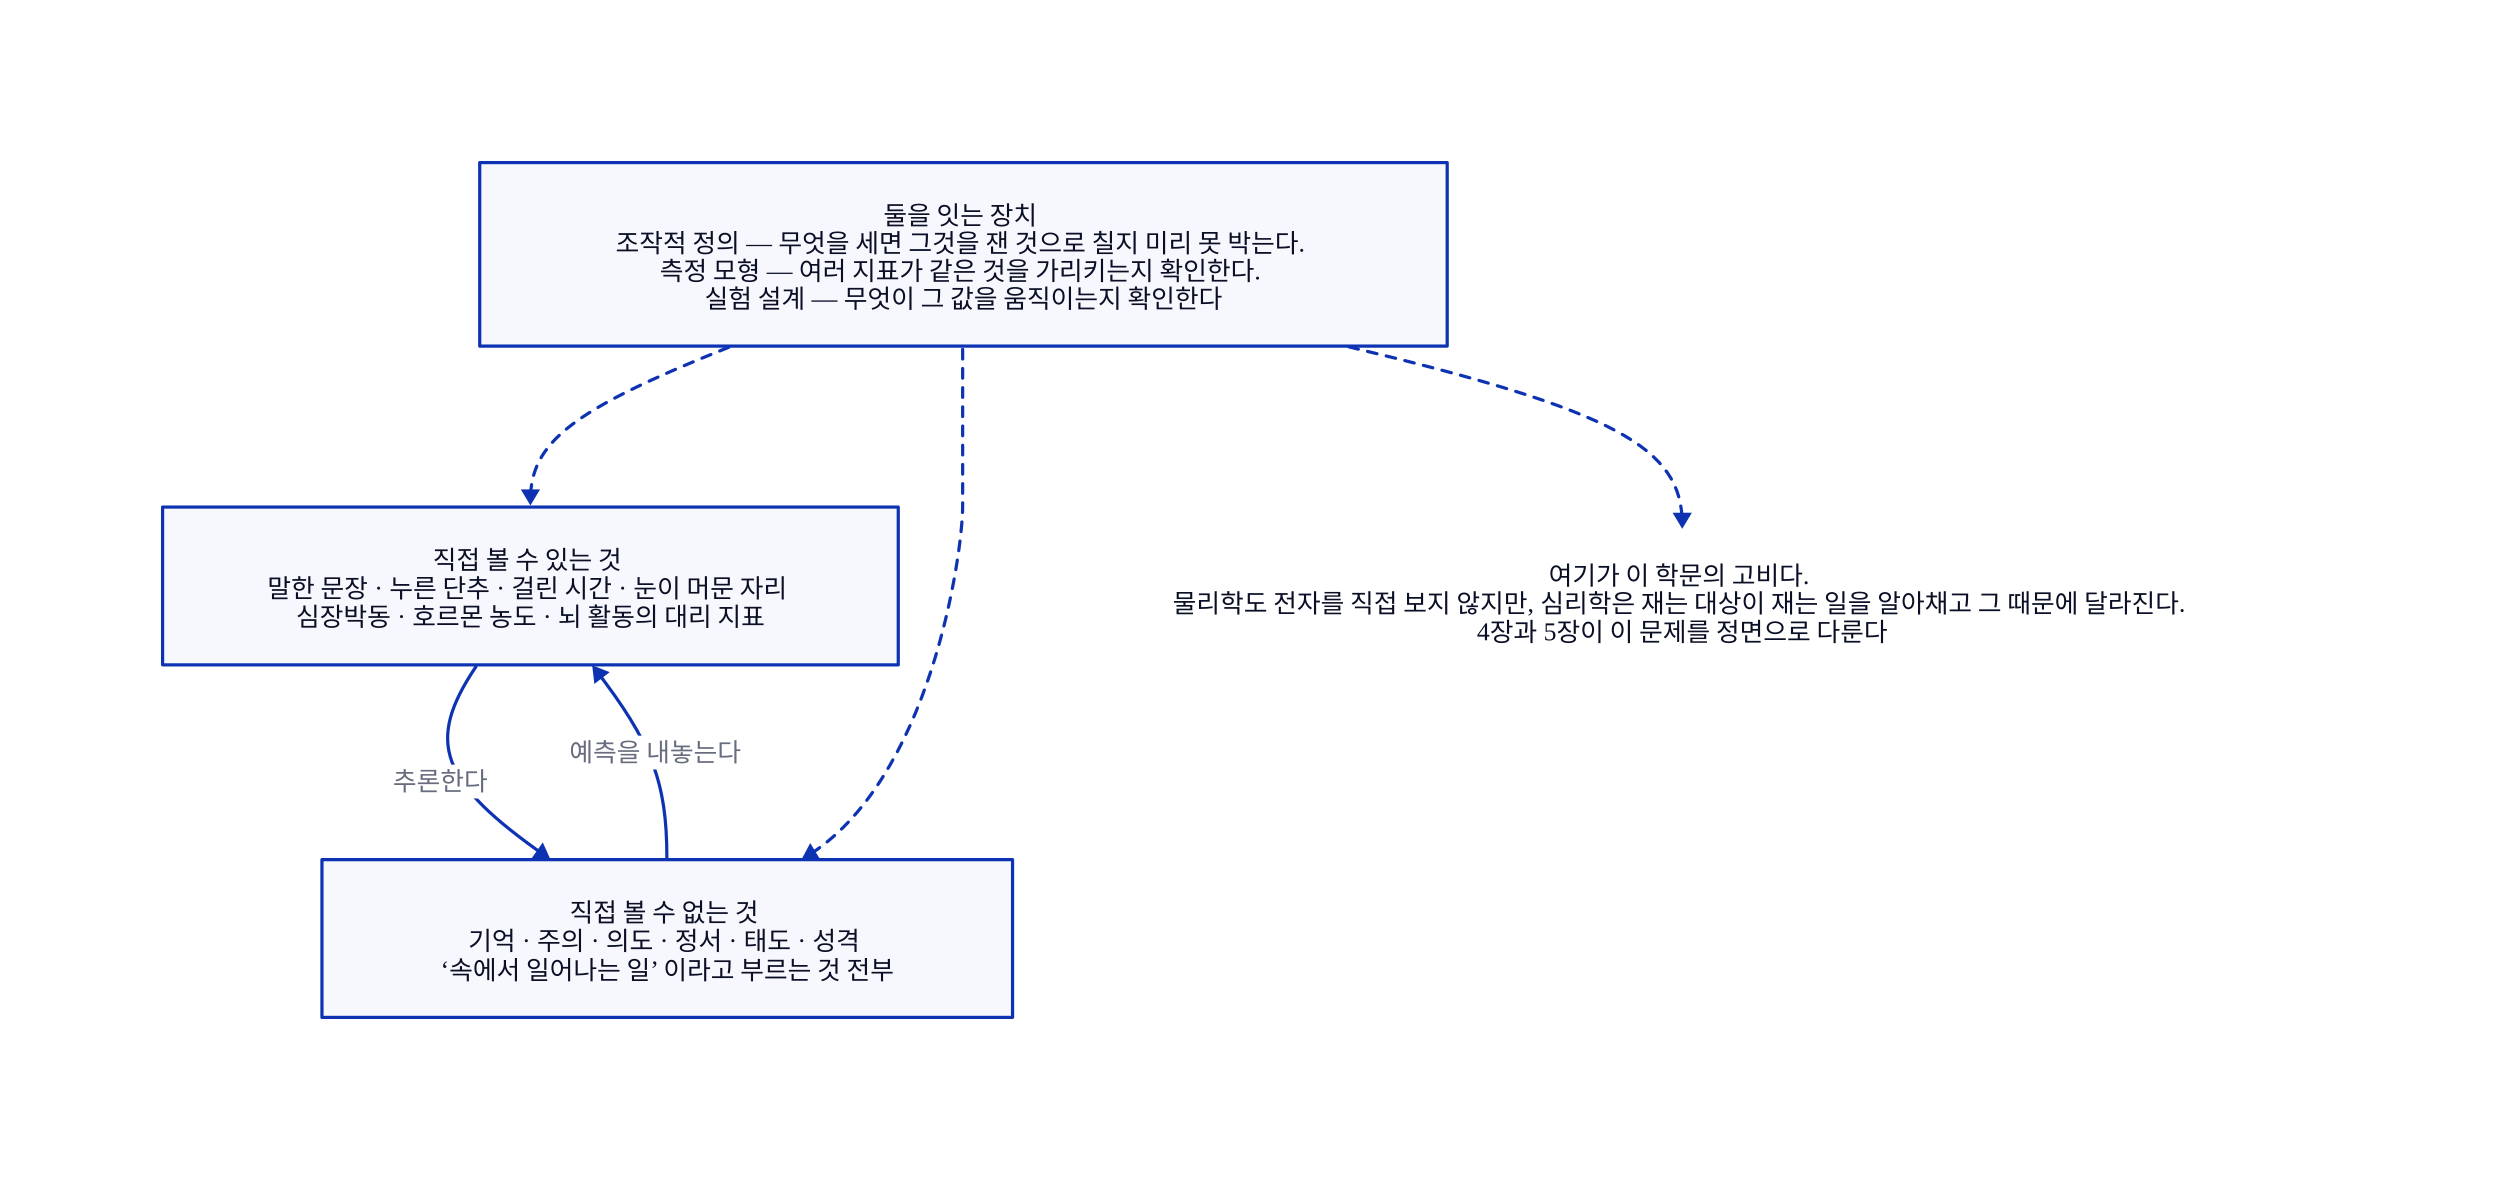
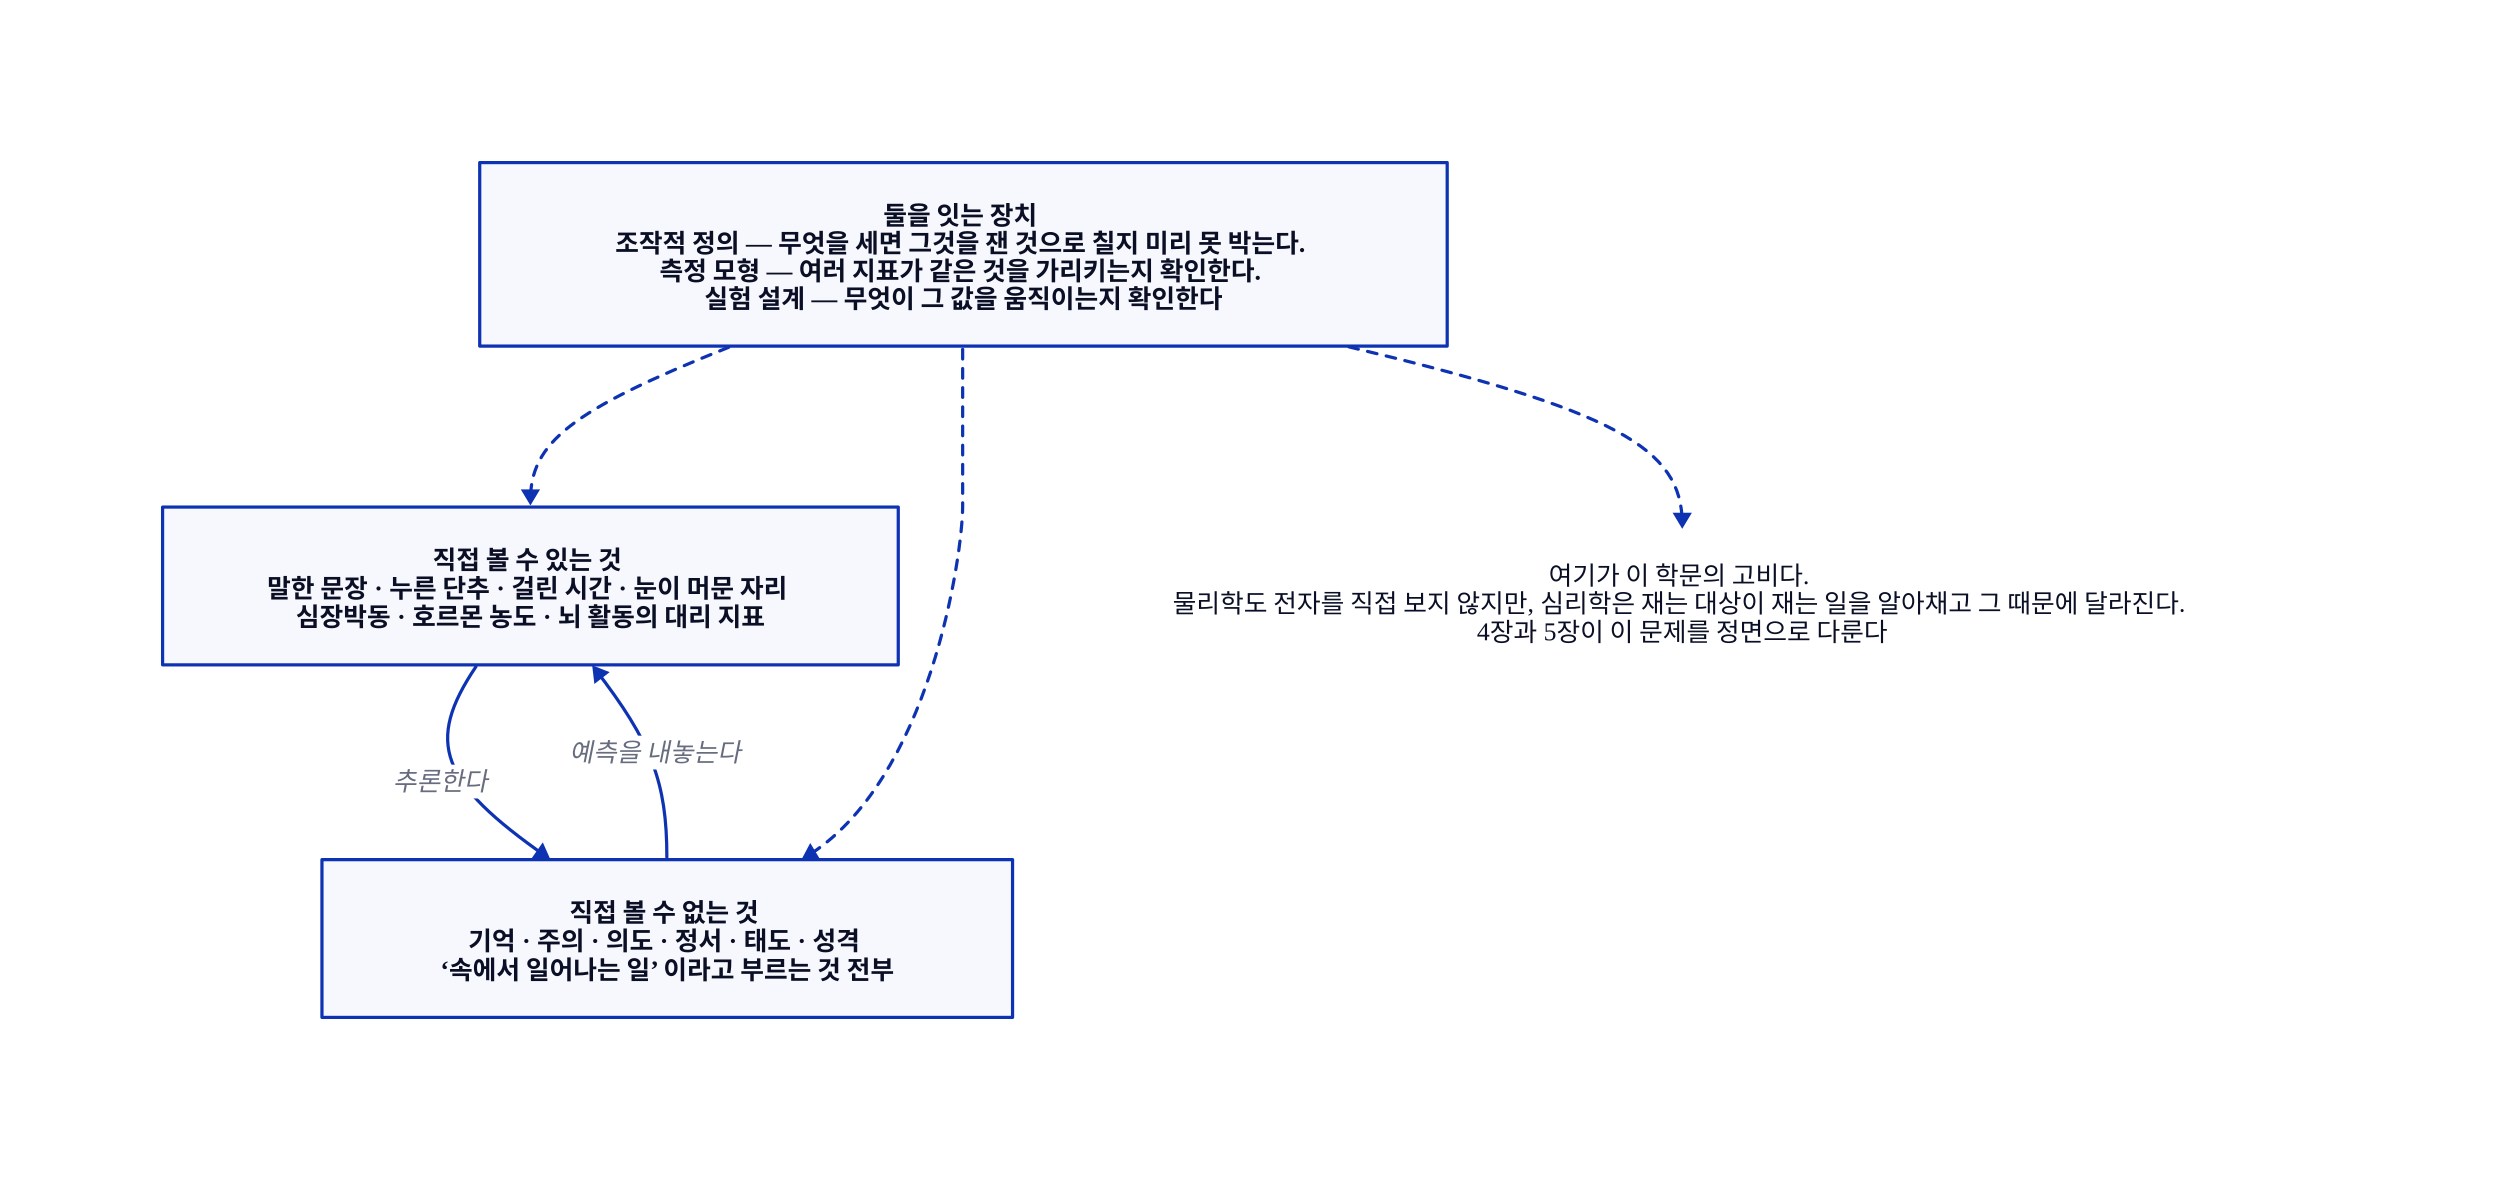
<svg xmlns="http://www.w3.org/2000/svg" width="1553" height="733" class="d2-163838374 d2-svg" viewBox="-101 -101 1553 733">
  <rect width="1553" height="733" x="-101" y="-101" rx="0" style="fill:#fff" />
-   <style>.connection,.shape{stroke-linejoin:round}.shape{shape-rendering:geometricPrecision}.connection{stroke-linecap:round}.d2-163838374 .fill-N1{fill:#0a0f25}.d2-163838374 .fill-N2{fill:#676c7e}.d2-163838374 .fill-B6{fill:#f7f8fe}.d2-163838374 .stroke-B1,.d2-163838374 .stroke-B2{stroke:#0d32b2}.s0{stroke-width:2}.s1{text-anchor:middle;font-size:16px}.s2{fill:#0d32b2}.s3{stroke-width:2;stroke-dasharray:6,5.919}</style>
+   <style>.d2-163838374 .text-bold{font-weight:700}.d2-163838374 .text-italic{font-style:italic}.connection,.shape{stroke-linejoin:round}.shape{shape-rendering:geometricPrecision}.connection{stroke-linecap:round}.d2-163838374 .fill-N1{fill:#0a0f25}.d2-163838374 .fill-N2{fill:#676c7e}.d2-163838374 .fill-B6{fill:#f7f8fe}.d2-163838374 .stroke-B1,.d2-163838374 .stroke-B2{stroke:#0d32b2}.s0{stroke-width:2}.s1{text-anchor:middle;font-size:16px}.s2{fill:#0d32b2}.s3{stroke-width:2;stroke-dasharray:6,5.919}</style>
  <g>
    <g class="shape">
      <path d="M0 214h457v98H0z" class="stroke-B1 fill-B6 s0" />
    </g>
    <text x="228.5" y="252.5" class="text-bold fill-N1 s1">
      <tspan x="228.5" dy="0">직접 볼 수 있는 것</tspan>
      <tspan x="228.5" dy="17.667">말한 문장 · 누른 단추 · 걸린 시간 · 눈이 머문 자리</tspan>
      <tspan x="228.5" dy="17.667">심장박동 · 호르몬 농도 · 뇌 활동의 대리 지표</tspan>
    </text>
  </g>
  <g>
    <g class="shape">
      <path d="M99 433h429v98H99z" class="stroke-B1 fill-B6 s0" />
    </g>
    <text x="313.5" y="471.5" class="text-bold fill-N1 s1">
      <tspan x="313.5" dy="0">직접 볼 수 없는 것</tspan>
      <tspan x="313.5" dy="17.667">기억 · 주의 · 의도 · 정서 · 태도 · 성격</tspan>
      <tspan x="313.5" dy="17.667">‘속에서 일어나는 일’ 이라고 부르는 것 전부</tspan>
    </text>
  </g>
  <g>
    <g class="shape">
      <path d="M197 0h601v114H197z" class="stroke-B1 fill-B6 s0" />
    </g>
    <text x="497.5" y="38.5" class="text-bold fill-N1 s1">
      <tspan x="497.5" dy="0">둘을 잇는 장치</tspan>
      <tspan x="497.5" dy="17.25">조작적 정의 — 무엇을 세면 그것을 잰 것으로 칠지 미리 못 박는다.</tspan>
      <tspan x="497.5" dy="17.25">측정 모형 — 여러 지표가 같은 것을 가리키는지 확인한다.</tspan>
      <tspan x="497.5" dy="17.25">실험 설계 — 무엇이 그 값을 움직이는지 확인한다</tspan>
    </text>
  </g>
  <text x="944" y="245" class="fill-N1 s1">
    <tspan x="944" dy="0"> </tspan>
    <tspan x="944" dy="17.25">여기가 이 학문의 고비다.</tspan>
    <tspan x="944" dy="17.25">물리학도 전자를 직접 보지 않지만, 심리학은 재는 대상이 재는 일을 알아채고 그 때문에 달라진다.</tspan>
    <tspan x="944" dy="17.25">4장과 5장이 이 문제를 정면으로 다룬다</tspan>
  </text>
  <marker id="mk-d2-163838374-3488378134" markerHeight="12" markerUnits="userSpaceOnUse" markerWidth="10" orient="auto" refX="7" refY="6" viewBox="0 0 10 12">
    <path stroke-width="2" d="m0 0 10 6-10 6z" class="connection s2" />
  </marker>
  <path fill="none" marker-end="url(#mk-d2-163838374-3488378134)" d="M194.634 313.16c-31.684 47.14-22.484 71.54 43.84 118.044" class="connection stroke-B1 s0" mask="url(#d2-163838374)" />
  <text x="172.5" y="390" class="text-italic fill-N2 s1">추론한다</text>
  <path fill="none" marker-end="url(#mk-d2-163838374-3488378134)" d="M313.25 431.5c0-46.8-9.4-71.2-44.559-116.831" class="connection stroke-B1 s0" mask="url(#d2-163838374)" />
  <text x="306" y="372" class="text-italic fill-N2 s1">예측을 내놓는다</text>
  <marker id="mk-d2-163838374-2177206569" markerHeight="12" markerUnits="userSpaceOnUse" markerWidth="10" orient="auto" refX="7" refY="6" viewBox="0 0 10 12">
    <path stroke-width="2" d="m0 0 10 6-10 6z" class="connection s2" />
  </marker>
  <path fill="none" marker-end="url(#mk-d2-163838374-2177206569)" d="M351.643 114.743C253.5 154 228.5 174 228.5 210" class="connection stroke-B2 s3" mask="url(#d2-163838374)" />
  <path fill="none" marker-end="url(#mk-d2-163838374-2177206569)" d="M497 116v97.5c0 29.7-20.2 171.2-97.576 217.932" class="connection stroke-B2 s3" mask="url(#d2-163838374)" />
  <path fill="none" marker-end="url(#mk-d2-163838374-2177206569)" d="M736.945 114.465C902.2 154 944 176.9 944 224.5" class="connection stroke-B2 s3" mask="url(#d2-163838374)" />
  <mask id="d2-163838374" width="1553" height="733" x="-101" y="-101" maskUnits="userSpaceOnUse">
    <path fill="#fff" d="M-101-101h1553v733H-101z" />
    <path d="M132 374h81v21h-81zM235 356h142v21H235z" />
  </mask>
</svg>
